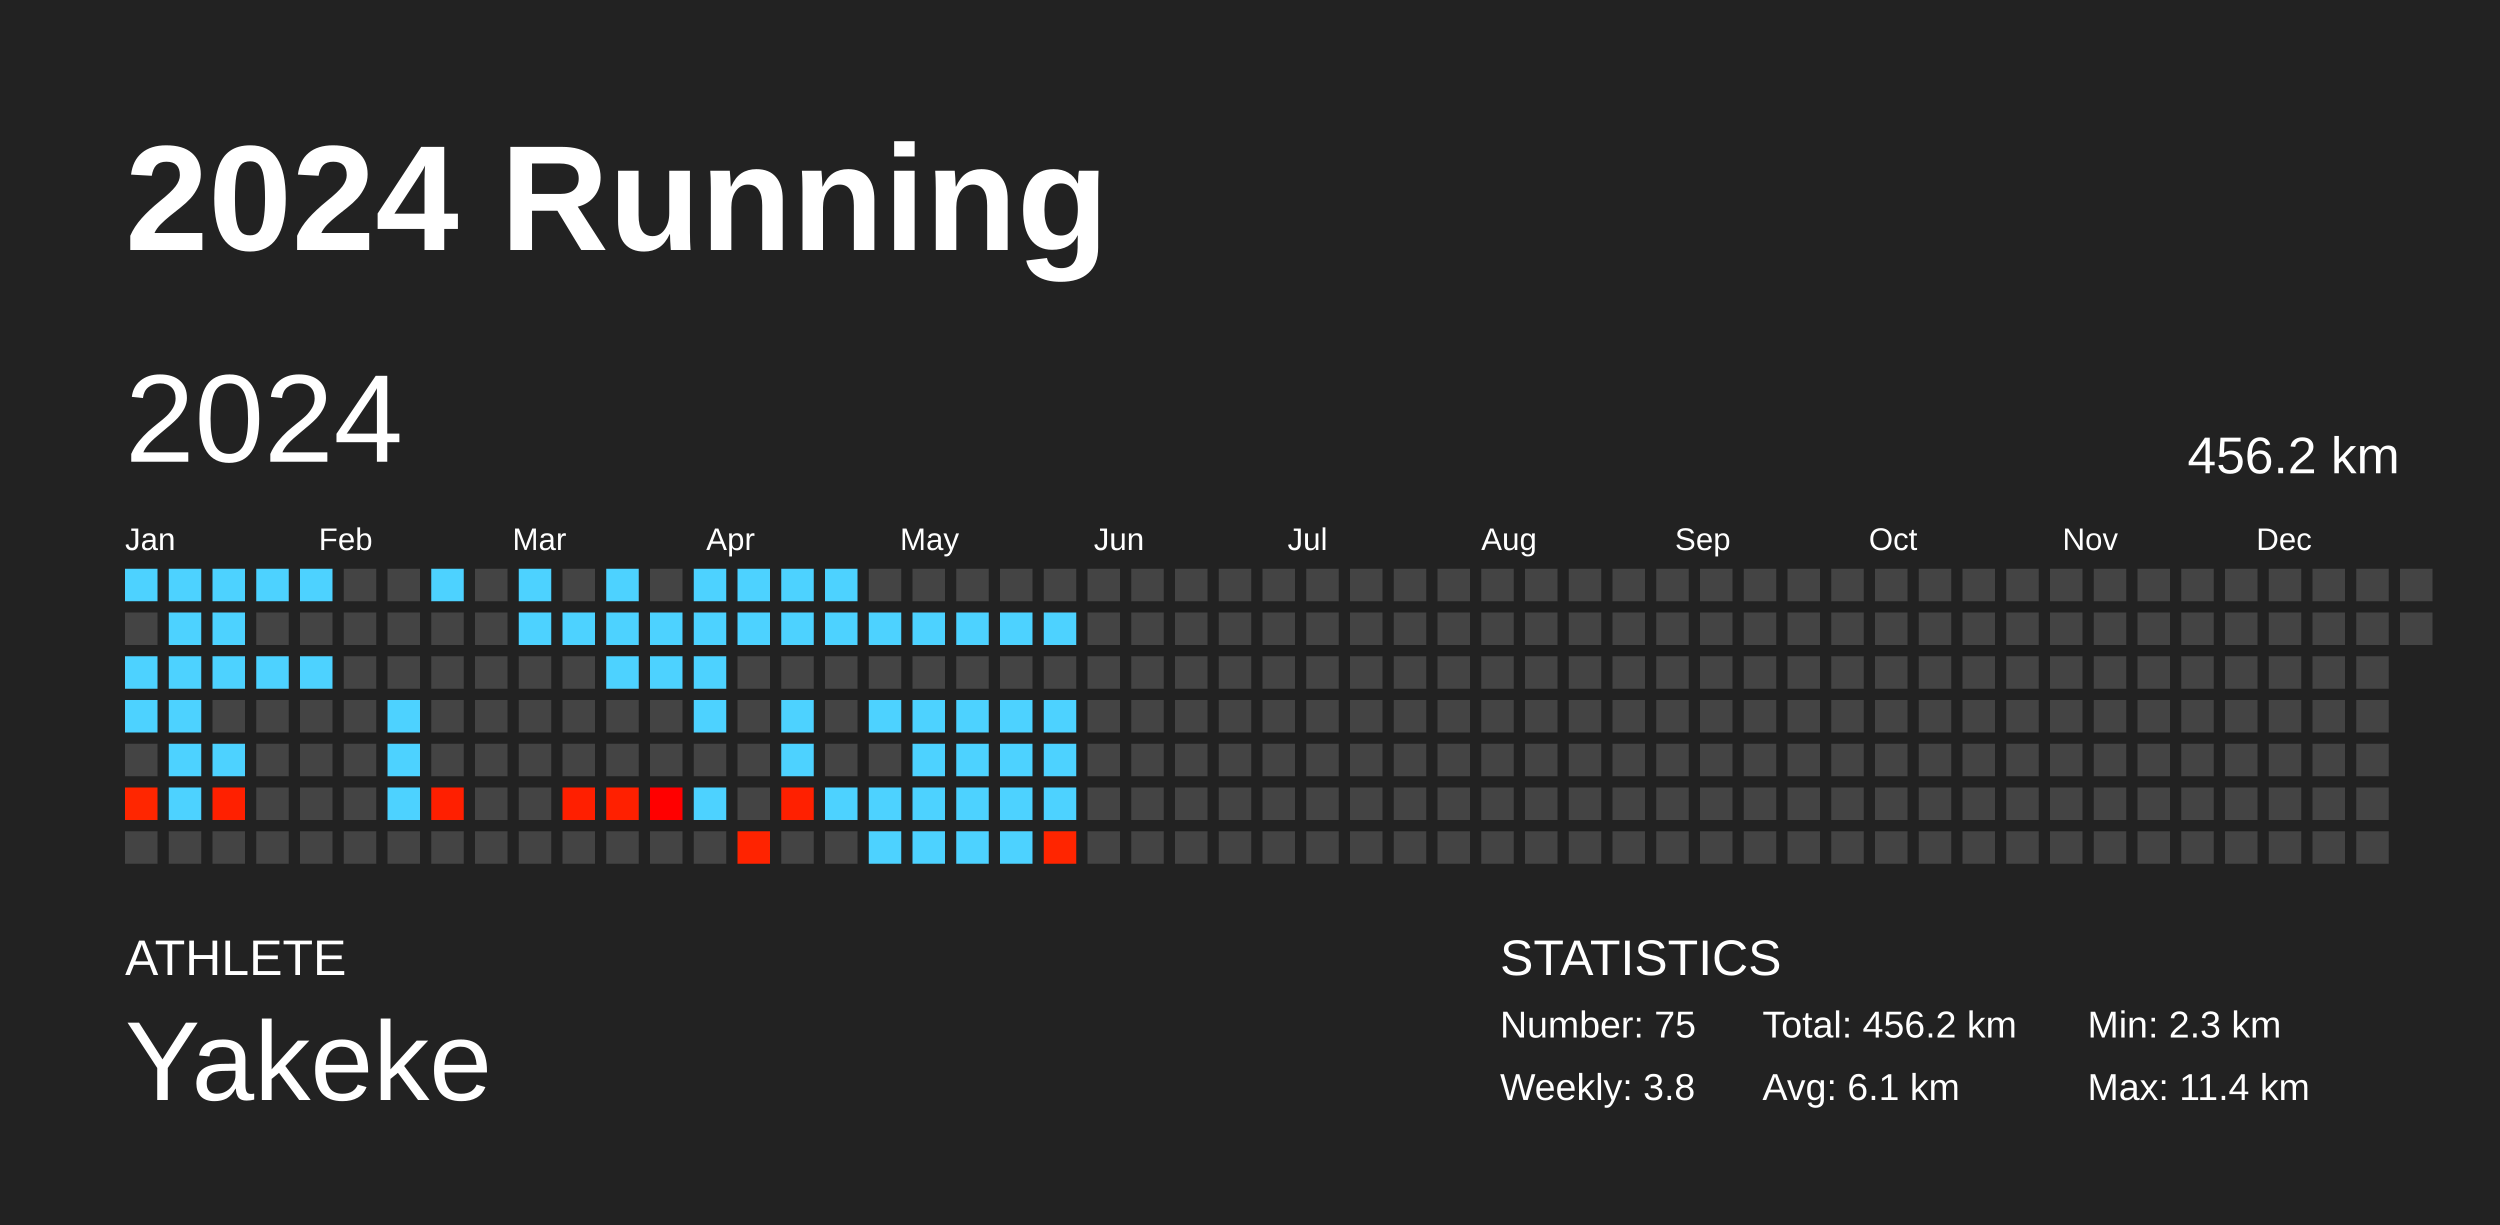
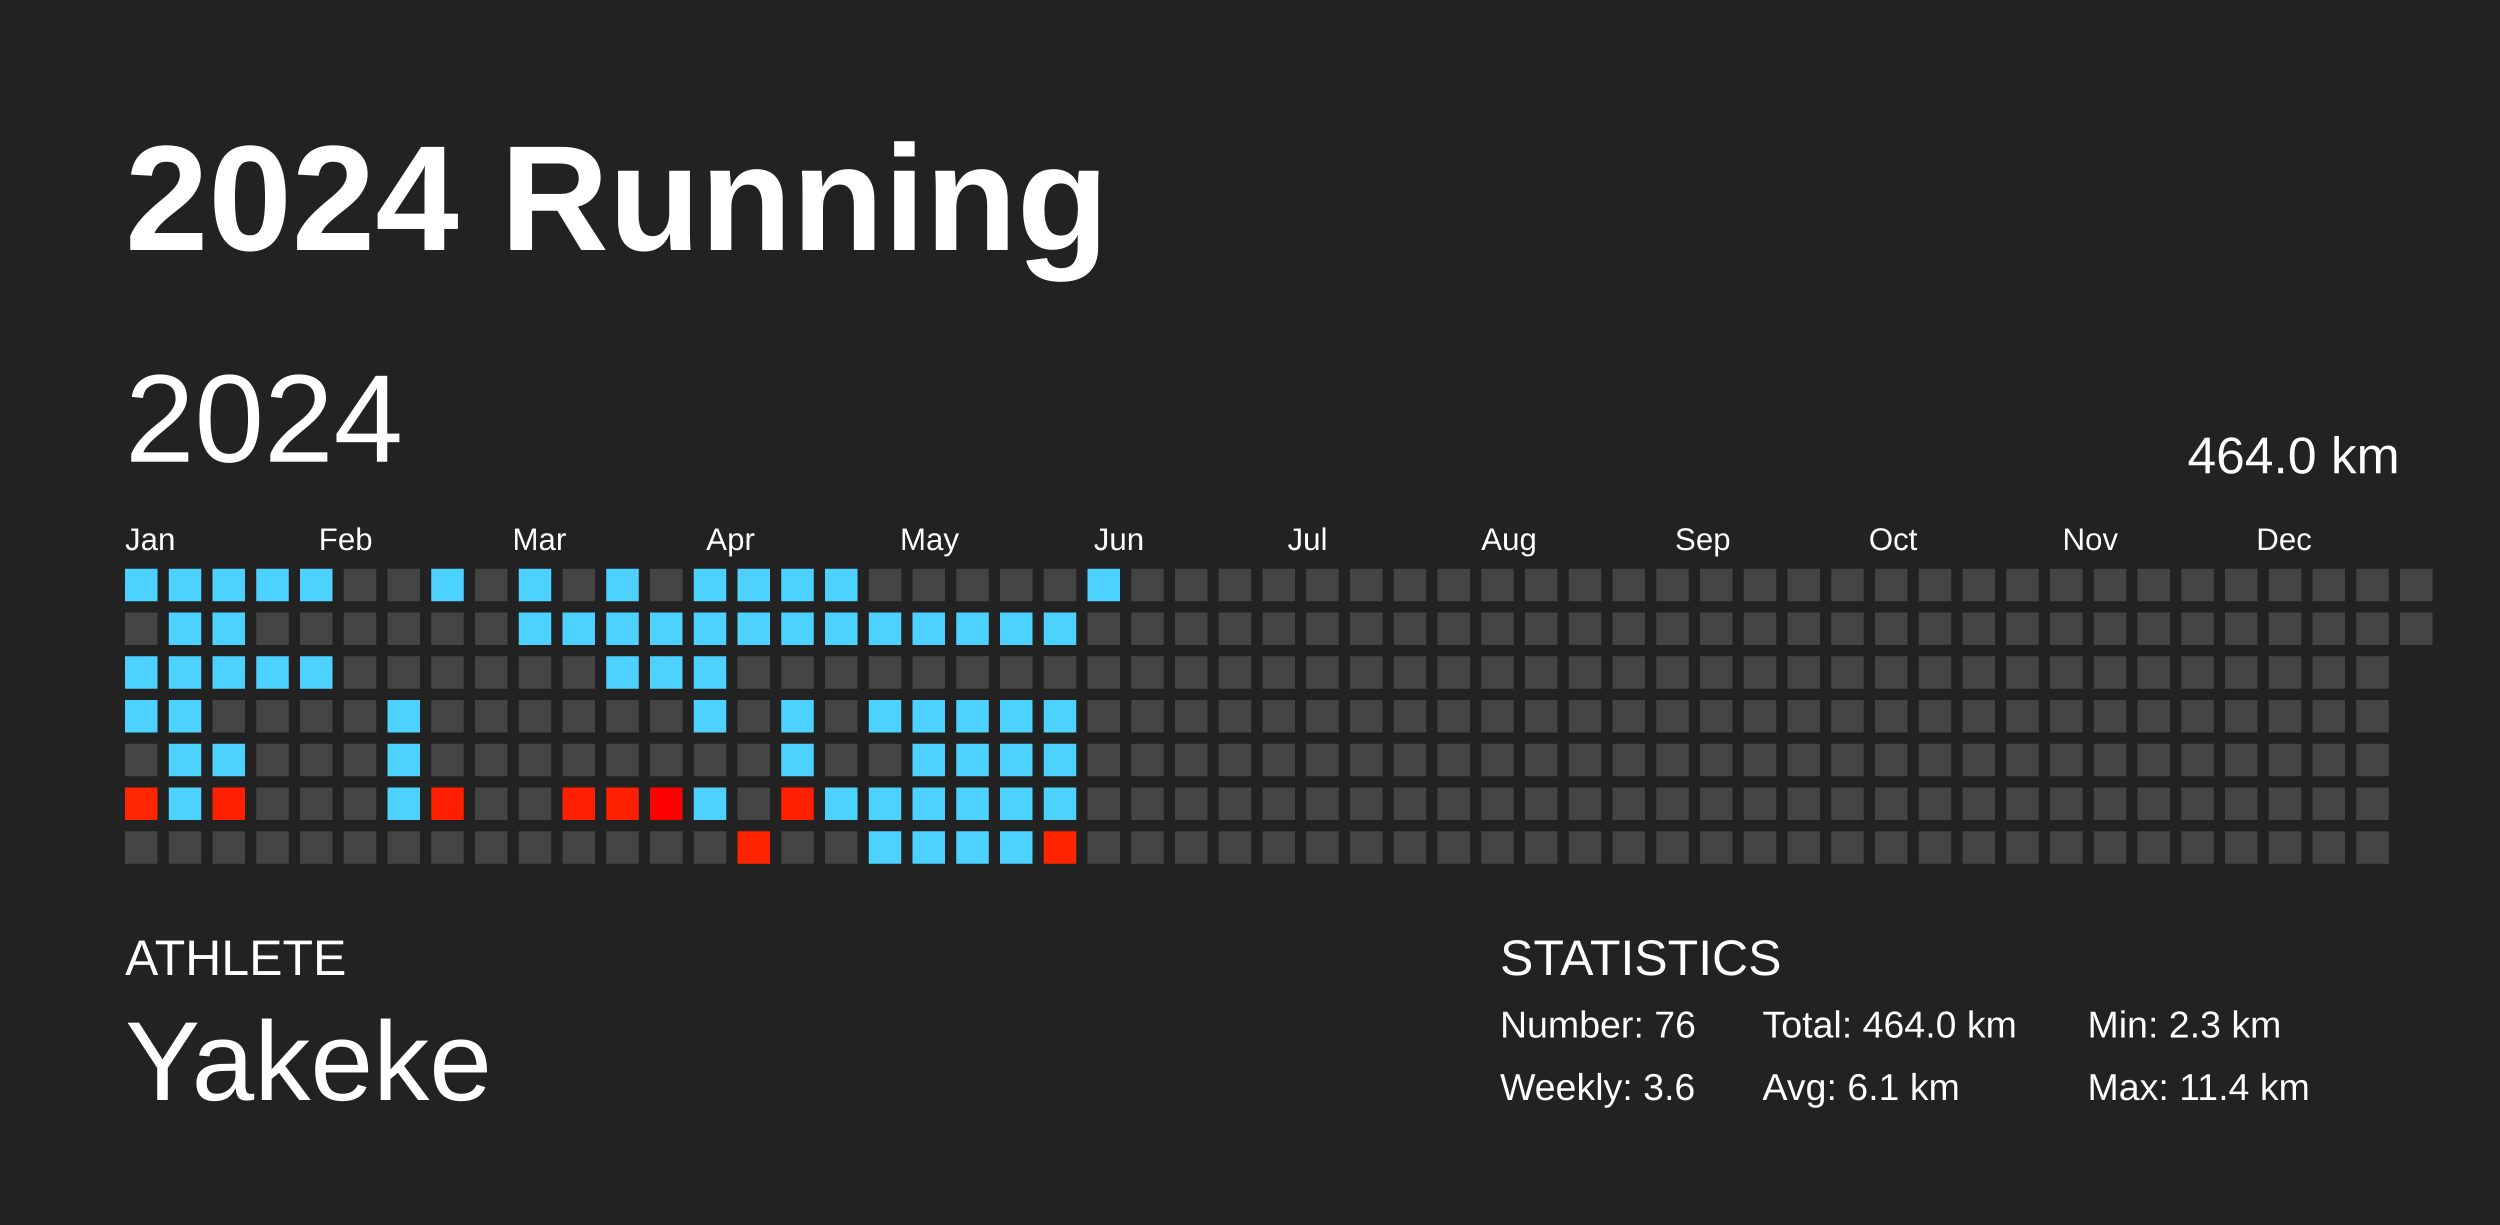
<svg xmlns="http://www.w3.org/2000/svg" baseProfile="full" height="98mm" version="1.1" viewBox="0,0,200,98" width="200mm">
  <defs />
  <rect fill="#222222" height="98" width="200" x="0" y="0" />
  <text fill="#FFFFFF" style="font-size:12px; font-family:Arial; font-weight:bold;" x="10" y="20">2024 Running</text>
  <text fill="#FFFFFF" style="font-size:4px; font-family:Arial" x="10" y="78">ATHLETE</text>
  <text fill="#FFFFFF" style="font-size:9px; font-family:Arial" x="10" y="88">Yakeke</text>
  <text fill="#FFFFFF" style="font-size:4px; font-family:Arial" x="120" y="78">STATISTICS</text>
-   <text fill="#FFFFFF" style="font-size:3px; font-family:Arial" x="120" y="83">Number: 75</text>
-   <text fill="#FFFFFF" style="font-size:3px; font-family:Arial" x="120" y="88">Weekly: 3.8</text>
-   <text fill="#FFFFFF" style="font-size:3px; font-family:Arial" x="141" y="83">Total: 456.2 km</text>
+   <text fill="#FFFFFF" style="font-size:3px; font-family:Arial" x="120" y="83">Number: 76</text>
+   <text fill="#FFFFFF" style="font-size:3px; font-family:Arial" x="120" y="88">Weekly: 3.6</text>
+   <text fill="#FFFFFF" style="font-size:3px; font-family:Arial" x="141" y="83">Total: 464.0 km</text>
  <text fill="#FFFFFF" style="font-size:3px; font-family:Arial" x="141" y="88">Avg: 6.1 km</text>
  <text fill="#FFFFFF" style="font-size:3px; font-family:Arial" x="167" y="83">Min: 2.3 km</text>
  <text fill="#FFFFFF" style="font-size:3px; font-family:Arial" x="167" y="88">Max: 11.4 km</text>
  <text dominant-baseline="hanging" fill="#FFFFFF" style="font-size:10.0px; font-family:Arial;" x="10" y="30">2024</text>
-   <text dominant-baseline="hanging" fill="#FFFFFF" style="font-size:4.125px; font-family:Arial;" x="175" y="35">456.2 km</text>
+   <text dominant-baseline="hanging" fill="#FFFFFF" style="font-size:4.125px; font-family:Arial;" x="175" y="35">464.0 km</text>
  <text fill="#FFFFFF" style="font-size:2.5px; font-family:Arial" x="10.0" y="44">Jan</text>
  <text fill="#FFFFFF" style="font-size:2.5px; font-family:Arial" x="25.5" y="44">Feb</text>
  <text fill="#FFFFFF" style="font-size:2.5px; font-family:Arial" x="41.0" y="44">Mar</text>
  <text fill="#FFFFFF" style="font-size:2.5px; font-family:Arial" x="56.5" y="44">Apr</text>
  <text fill="#FFFFFF" style="font-size:2.5px; font-family:Arial" x="72.0" y="44">May</text>
  <text fill="#FFFFFF" style="font-size:2.5px; font-family:Arial" x="87.5" y="44">Jun</text>
  <text fill="#FFFFFF" style="font-size:2.5px; font-family:Arial" x="103.0" y="44">Jul</text>
  <text fill="#FFFFFF" style="font-size:2.5px; font-family:Arial" x="118.5" y="44">Aug</text>
  <text fill="#FFFFFF" style="font-size:2.5px; font-family:Arial" x="134.0" y="44">Sep</text>
  <text fill="#FFFFFF" style="font-size:2.5px; font-family:Arial" x="149.5" y="44">Oct</text>
  <text fill="#FFFFFF" style="font-size:2.5px; font-family:Arial" x="165.0" y="44">Nov</text>
  <text fill="#FFFFFF" style="font-size:2.5px; font-family:Arial" x="180.5" y="44">Dec</text>
  <rect fill="#4dd2ff" height="2.6" width="2.6" x="10.0" y="45.5" />
  <rect fill="#444444" height="2.6" width="2.6" x="10.0" y="49.0" />
  <rect fill="#4dd2ff" height="2.6" width="2.6" x="10.0" y="52.5" />
  <rect fill="#4dd2ff" height="2.6" width="2.6" x="10.0" y="56.0" />
  <rect fill="#444444" height="2.6" width="2.6" x="10.0" y="59.5" />
  <rect fill="#ff2600" height="2.6" width="2.6" x="10.0" y="63.0" />
  <rect fill="#444444" height="2.6" width="2.6" x="10.0" y="66.5" />
  <rect fill="#4dd2ff" height="2.6" width="2.6" x="13.5" y="45.5" />
  <rect fill="#4dd2ff" height="2.6" width="2.6" x="13.5" y="49.0" />
  <rect fill="#4dd2ff" height="2.6" width="2.6" x="13.5" y="52.5" />
  <rect fill="#4dd2ff" height="2.6" width="2.6" x="13.5" y="56.0" />
  <rect fill="#4dd2ff" height="2.6" width="2.6" x="13.5" y="59.5" />
  <rect fill="#4dd2ff" height="2.6" width="2.6" x="13.5" y="63.0" />
  <rect fill="#444444" height="2.6" width="2.6" x="13.5" y="66.5" />
  <rect fill="#4dd2ff" height="2.6" width="2.6" x="17.0" y="45.5" />
  <rect fill="#4dd2ff" height="2.6" width="2.6" x="17.0" y="49.0" />
  <rect fill="#4dd2ff" height="2.6" width="2.6" x="17.0" y="52.5" />
  <rect fill="#444444" height="2.6" width="2.6" x="17.0" y="56.0" />
  <rect fill="#4dd2ff" height="2.6" width="2.6" x="17.0" y="59.5" />
  <rect fill="#ff2000" height="2.6" width="2.6" x="17.0" y="63.0" />
  <rect fill="#444444" height="2.6" width="2.6" x="17.0" y="66.5" />
  <rect fill="#4dd2ff" height="2.6" width="2.6" x="20.5" y="45.5" />
  <rect fill="#444444" height="2.6" width="2.6" x="20.5" y="49.0" />
  <rect fill="#4dd2ff" height="2.6" width="2.6" x="20.5" y="52.5" />
  <rect fill="#444444" height="2.6" width="2.6" x="20.5" y="56.0" />
  <rect fill="#444444" height="2.6" width="2.6" x="20.5" y="59.5" />
  <rect fill="#444444" height="2.6" width="2.6" x="20.5" y="63.0" />
  <rect fill="#444444" height="2.6" width="2.6" x="20.5" y="66.5" />
  <rect fill="#4dd2ff" height="2.6" width="2.6" x="24.0" y="45.5" />
  <rect fill="#444444" height="2.6" width="2.6" x="24.0" y="49.0" />
  <rect fill="#4dd2ff" height="2.6" width="2.6" x="24.0" y="52.5" />
  <rect fill="#444444" height="2.6" width="2.6" x="24.0" y="56.0" />
  <rect fill="#444444" height="2.6" width="2.6" x="24.0" y="59.5" />
  <rect fill="#444444" height="2.6" width="2.6" x="24.0" y="63.0" />
  <rect fill="#444444" height="2.6" width="2.6" x="24.0" y="66.5" />
  <rect fill="#444444" height="2.6" width="2.6" x="27.5" y="45.5" />
  <rect fill="#444444" height="2.6" width="2.6" x="27.5" y="49.0" />
  <rect fill="#444444" height="2.6" width="2.6" x="27.5" y="52.5" />
  <rect fill="#444444" height="2.6" width="2.6" x="27.5" y="56.0" />
  <rect fill="#444444" height="2.6" width="2.6" x="27.5" y="59.5" />
  <rect fill="#444444" height="2.6" width="2.6" x="27.5" y="63.0" />
  <rect fill="#444444" height="2.6" width="2.6" x="27.5" y="66.5" />
  <rect fill="#444444" height="2.6" width="2.6" x="31.0" y="45.5" />
  <rect fill="#444444" height="2.6" width="2.6" x="31.0" y="49.0" />
  <rect fill="#444444" height="2.6" width="2.6" x="31.0" y="52.5" />
  <rect fill="#4dd2ff" height="2.6" width="2.6" x="31.0" y="56.0" />
  <rect fill="#4dd2ff" height="2.6" width="2.6" x="31.0" y="59.5" />
  <rect fill="#4dd2ff" height="2.6" width="2.6" x="31.0" y="63.0" />
  <rect fill="#444444" height="2.6" width="2.6" x="31.0" y="66.5" />
  <rect fill="#4dd2ff" height="2.6" width="2.6" x="34.5" y="45.5" />
  <rect fill="#444444" height="2.6" width="2.6" x="34.5" y="49.0" />
  <rect fill="#444444" height="2.6" width="2.6" x="34.5" y="52.5" />
  <rect fill="#444444" height="2.6" width="2.6" x="34.5" y="56.0" />
  <rect fill="#444444" height="2.6" width="2.6" x="34.5" y="59.5" />
  <rect fill="#ff1f00" height="2.6" width="2.6" x="34.5" y="63.0" />
  <rect fill="#444444" height="2.6" width="2.6" x="34.5" y="66.5" />
  <rect fill="#444444" height="2.6" width="2.6" x="38.0" y="45.5" />
  <rect fill="#444444" height="2.6" width="2.6" x="38.0" y="49.0" />
  <rect fill="#444444" height="2.6" width="2.6" x="38.0" y="52.5" />
  <rect fill="#444444" height="2.6" width="2.6" x="38.0" y="56.0" />
  <rect fill="#444444" height="2.6" width="2.6" x="38.0" y="59.5" />
  <rect fill="#444444" height="2.6" width="2.6" x="38.0" y="63.0" />
  <rect fill="#444444" height="2.6" width="2.6" x="38.0" y="66.5" />
  <rect fill="#4dd2ff" height="2.6" width="2.6" x="41.5" y="45.5" />
  <rect fill="#4dd2ff" height="2.6" width="2.6" x="41.5" y="49.0" />
  <rect fill="#444444" height="2.6" width="2.6" x="41.5" y="52.5" />
  <rect fill="#444444" height="2.6" width="2.6" x="41.5" y="56.0" />
  <rect fill="#444444" height="2.6" width="2.6" x="41.5" y="59.5" />
  <rect fill="#444444" height="2.6" width="2.6" x="41.5" y="63.0" />
  <rect fill="#444444" height="2.6" width="2.6" x="41.5" y="66.5" />
  <rect fill="#444444" height="2.6" width="2.6" x="45.0" y="45.5" />
  <rect fill="#4dd2ff" height="2.6" width="2.6" x="45.0" y="49.0" />
  <rect fill="#444444" height="2.6" width="2.6" x="45.0" y="52.5" />
  <rect fill="#444444" height="2.6" width="2.6" x="45.0" y="56.0" />
  <rect fill="#444444" height="2.6" width="2.6" x="45.0" y="59.5" />
  <rect fill="#ff1f00" height="2.6" width="2.6" x="45.0" y="63.0" />
  <rect fill="#444444" height="2.6" width="2.6" x="45.0" y="66.5" />
  <rect fill="#4dd2ff" height="2.6" width="2.6" x="48.5" y="45.5" />
  <rect fill="#4dd2ff" height="2.6" width="2.6" x="48.5" y="49.0" />
  <rect fill="#4dd2ff" height="2.6" width="2.6" x="48.5" y="52.5" />
  <rect fill="#444444" height="2.6" width="2.6" x="48.5" y="56.0" />
  <rect fill="#444444" height="2.6" width="2.6" x="48.5" y="59.5" />
  <rect fill="#ff2000" height="2.6" width="2.6" x="48.5" y="63.0" />
  <rect fill="#444444" height="2.6" width="2.6" x="48.5" y="66.5" />
  <rect fill="#444444" height="2.6" width="2.6" x="52.0" y="45.5" />
  <rect fill="#4dd2ff" height="2.6" width="2.6" x="52.0" y="49.0" />
  <rect fill="#4dd2ff" height="2.6" width="2.6" x="52.0" y="52.5" />
  <rect fill="#444444" height="2.6" width="2.6" x="52.0" y="56.0" />
  <rect fill="#444444" height="2.6" width="2.6" x="52.0" y="59.5" />
  <rect fill="#ff0000" height="2.6" width="2.6" x="52.0" y="63.0" />
  <rect fill="#444444" height="2.6" width="2.6" x="52.0" y="66.5" />
  <rect fill="#4dd2ff" height="2.6" width="2.6" x="55.5" y="45.5" />
  <rect fill="#4dd2ff" height="2.6" width="2.6" x="55.5" y="49.0" />
  <rect fill="#4dd2ff" height="2.6" width="2.6" x="55.5" y="52.5" />
  <rect fill="#4dd2ff" height="2.6" width="2.6" x="55.5" y="56.0" />
  <rect fill="#444444" height="2.6" width="2.6" x="55.5" y="59.5" />
  <rect fill="#4dd2ff" height="2.6" width="2.6" x="55.5" y="63.0" />
  <rect fill="#444444" height="2.6" width="2.6" x="55.5" y="66.5" />
  <rect fill="#4dd2ff" height="2.6" width="2.6" x="59.0" y="45.5" />
  <rect fill="#4dd2ff" height="2.6" width="2.6" x="59.0" y="49.0" />
  <rect fill="#444444" height="2.6" width="2.6" x="59.0" y="52.5" />
  <rect fill="#444444" height="2.6" width="2.6" x="59.0" y="56.0" />
  <rect fill="#444444" height="2.6" width="2.6" x="59.0" y="59.5" />
  <rect fill="#444444" height="2.6" width="2.6" x="59.0" y="63.0" />
  <rect fill="#ff2300" height="2.6" width="2.6" x="59.0" y="66.5" />
  <rect fill="#4dd2ff" height="2.6" width="2.6" x="62.5" y="45.5" />
  <rect fill="#4dd2ff" height="2.6" width="2.6" x="62.5" y="49.0" />
  <rect fill="#444444" height="2.6" width="2.6" x="62.5" y="52.5" />
  <rect fill="#4dd2ff" height="2.6" width="2.6" x="62.5" y="56.0" />
  <rect fill="#4dd2ff" height="2.6" width="2.6" x="62.5" y="59.5" />
  <rect fill="#ff2000" height="2.6" width="2.6" x="62.5" y="63.0" />
  <rect fill="#444444" height="2.6" width="2.6" x="62.5" y="66.5" />
  <rect fill="#4dd2ff" height="2.6" width="2.6" x="66.0" y="45.5" />
  <rect fill="#4dd2ff" height="2.6" width="2.6" x="66.0" y="49.0" />
  <rect fill="#444444" height="2.6" width="2.6" x="66.0" y="52.5" />
  <rect fill="#444444" height="2.6" width="2.6" x="66.0" y="56.0" />
  <rect fill="#444444" height="2.6" width="2.6" x="66.0" y="59.5" />
  <rect fill="#4dd2ff" height="2.6" width="2.6" x="66.0" y="63.0" />
  <rect fill="#444444" height="2.6" width="2.6" x="66.0" y="66.5" />
  <rect fill="#444444" height="2.6" width="2.6" x="69.5" y="45.5" />
  <rect fill="#4dd2ff" height="2.6" width="2.6" x="69.5" y="49.0" />
  <rect fill="#444444" height="2.6" width="2.6" x="69.5" y="52.5" />
  <rect fill="#4dd2ff" height="2.6" width="2.6" x="69.5" y="56.0" />
  <rect fill="#444444" height="2.6" width="2.6" x="69.5" y="59.5" />
  <rect fill="#4dd2ff" height="2.6" width="2.6" x="69.5" y="63.0" />
  <rect fill="#4dd2ff" height="2.6" width="2.6" x="69.5" y="66.5" />
  <rect fill="#444444" height="2.6" width="2.6" x="73.0" y="45.5" />
  <rect fill="#4dd2ff" height="2.6" width="2.6" x="73.0" y="49.0" />
  <rect fill="#444444" height="2.6" width="2.6" x="73.0" y="52.5" />
  <rect fill="#4dd2ff" height="2.6" width="2.6" x="73.0" y="56.0" />
  <rect fill="#4dd2ff" height="2.6" width="2.6" x="73.0" y="59.5" />
  <rect fill="#4dd2ff" height="2.6" width="2.6" x="73.0" y="63.0" />
  <rect fill="#4dd2ff" height="2.6" width="2.6" x="73.0" y="66.5" />
  <rect fill="#444444" height="2.6" width="2.6" x="76.5" y="45.5" />
  <rect fill="#4dd2ff" height="2.6" width="2.6" x="76.5" y="49.0" />
  <rect fill="#444444" height="2.6" width="2.6" x="76.5" y="52.5" />
  <rect fill="#4dd2ff" height="2.6" width="2.6" x="76.5" y="56.0" />
  <rect fill="#4dd2ff" height="2.6" width="2.6" x="76.5" y="59.5" />
  <rect fill="#4dd2ff" height="2.6" width="2.6" x="76.5" y="63.0" />
  <rect fill="#4dd2ff" height="2.6" width="2.6" x="76.5" y="66.5" />
  <rect fill="#444444" height="2.6" width="2.6" x="80.0" y="45.5" />
  <rect fill="#4dd2ff" height="2.6" width="2.6" x="80.0" y="49.0" />
  <rect fill="#444444" height="2.6" width="2.6" x="80.0" y="52.5" />
  <rect fill="#4dd2ff" height="2.6" width="2.6" x="80.0" y="56.0" />
  <rect fill="#4dd2ff" height="2.6" width="2.6" x="80.0" y="59.5" />
  <rect fill="#4dd2ff" height="2.6" width="2.6" x="80.0" y="63.0" />
  <rect fill="#4dd2ff" height="2.6" width="2.6" x="80.0" y="66.5" />
  <rect fill="#444444" height="2.6" width="2.6" x="83.5" y="45.5" />
  <rect fill="#4dd2ff" height="2.6" width="2.6" x="83.5" y="49.0" />
  <rect fill="#444444" height="2.6" width="2.6" x="83.5" y="52.5" />
  <rect fill="#4dd2ff" height="2.6" width="2.6" x="83.5" y="56.0" />
  <rect fill="#4dd2ff" height="2.6" width="2.6" x="83.5" y="59.5" />
  <rect fill="#4dd2ff" height="2.6" width="2.6" x="83.5" y="63.0" />
  <rect fill="#ff2500" height="2.6" width="2.6" x="83.5" y="66.5" />
-   <rect fill="#444444" height="2.6" width="2.6" x="87.0" y="45.5" />
+   <rect fill="#4dd2ff" height="2.6" width="2.6" x="87.0" y="45.5" />
  <rect fill="#444444" height="2.6" width="2.6" x="87.0" y="49.0" />
  <rect fill="#444444" height="2.6" width="2.6" x="87.0" y="52.5" />
  <rect fill="#444444" height="2.6" width="2.6" x="87.0" y="56.0" />
  <rect fill="#444444" height="2.6" width="2.6" x="87.0" y="59.5" />
  <rect fill="#444444" height="2.6" width="2.6" x="87.0" y="63.0" />
  <rect fill="#444444" height="2.6" width="2.6" x="87.0" y="66.5" />
  <rect fill="#444444" height="2.6" width="2.6" x="90.5" y="45.5" />
  <rect fill="#444444" height="2.6" width="2.6" x="90.5" y="49.0" />
  <rect fill="#444444" height="2.6" width="2.6" x="90.5" y="52.5" />
  <rect fill="#444444" height="2.6" width="2.6" x="90.5" y="56.0" />
  <rect fill="#444444" height="2.6" width="2.6" x="90.5" y="59.5" />
  <rect fill="#444444" height="2.6" width="2.6" x="90.5" y="63.0" />
  <rect fill="#444444" height="2.6" width="2.6" x="90.5" y="66.5" />
  <rect fill="#444444" height="2.6" width="2.6" x="94.0" y="45.5" />
  <rect fill="#444444" height="2.6" width="2.6" x="94.0" y="49.0" />
  <rect fill="#444444" height="2.6" width="2.6" x="94.0" y="52.5" />
  <rect fill="#444444" height="2.6" width="2.6" x="94.0" y="56.0" />
  <rect fill="#444444" height="2.6" width="2.6" x="94.0" y="59.5" />
  <rect fill="#444444" height="2.6" width="2.6" x="94.0" y="63.0" />
  <rect fill="#444444" height="2.6" width="2.6" x="94.0" y="66.5" />
  <rect fill="#444444" height="2.6" width="2.6" x="97.5" y="45.5" />
  <rect fill="#444444" height="2.6" width="2.6" x="97.5" y="49.0" />
  <rect fill="#444444" height="2.6" width="2.6" x="97.5" y="52.5" />
  <rect fill="#444444" height="2.6" width="2.6" x="97.5" y="56.0" />
  <rect fill="#444444" height="2.6" width="2.6" x="97.5" y="59.5" />
  <rect fill="#444444" height="2.6" width="2.6" x="97.5" y="63.0" />
  <rect fill="#444444" height="2.6" width="2.6" x="97.5" y="66.5" />
  <rect fill="#444444" height="2.6" width="2.6" x="101.0" y="45.5" />
  <rect fill="#444444" height="2.6" width="2.6" x="101.0" y="49.0" />
  <rect fill="#444444" height="2.6" width="2.6" x="101.0" y="52.5" />
  <rect fill="#444444" height="2.6" width="2.6" x="101.0" y="56.0" />
  <rect fill="#444444" height="2.6" width="2.6" x="101.0" y="59.5" />
  <rect fill="#444444" height="2.6" width="2.6" x="101.0" y="63.0" />
  <rect fill="#444444" height="2.6" width="2.6" x="101.0" y="66.5" />
  <rect fill="#444444" height="2.6" width="2.6" x="104.5" y="45.5" />
  <rect fill="#444444" height="2.6" width="2.6" x="104.5" y="49.0" />
  <rect fill="#444444" height="2.6" width="2.6" x="104.5" y="52.5" />
  <rect fill="#444444" height="2.6" width="2.6" x="104.5" y="56.0" />
  <rect fill="#444444" height="2.6" width="2.6" x="104.5" y="59.5" />
  <rect fill="#444444" height="2.6" width="2.6" x="104.5" y="63.0" />
  <rect fill="#444444" height="2.6" width="2.6" x="104.5" y="66.5" />
  <rect fill="#444444" height="2.6" width="2.6" x="108.0" y="45.5" />
  <rect fill="#444444" height="2.6" width="2.6" x="108.0" y="49.0" />
  <rect fill="#444444" height="2.6" width="2.6" x="108.0" y="52.5" />
  <rect fill="#444444" height="2.6" width="2.6" x="108.0" y="56.0" />
  <rect fill="#444444" height="2.6" width="2.6" x="108.0" y="59.5" />
  <rect fill="#444444" height="2.6" width="2.6" x="108.0" y="63.0" />
  <rect fill="#444444" height="2.6" width="2.6" x="108.0" y="66.5" />
  <rect fill="#444444" height="2.6" width="2.6" x="111.5" y="45.5" />
  <rect fill="#444444" height="2.6" width="2.6" x="111.5" y="49.0" />
  <rect fill="#444444" height="2.6" width="2.6" x="111.5" y="52.5" />
  <rect fill="#444444" height="2.6" width="2.6" x="111.5" y="56.0" />
  <rect fill="#444444" height="2.6" width="2.6" x="111.5" y="59.5" />
  <rect fill="#444444" height="2.6" width="2.6" x="111.5" y="63.0" />
  <rect fill="#444444" height="2.6" width="2.6" x="111.5" y="66.5" />
  <rect fill="#444444" height="2.6" width="2.6" x="115.0" y="45.5" />
  <rect fill="#444444" height="2.6" width="2.6" x="115.0" y="49.0" />
  <rect fill="#444444" height="2.6" width="2.6" x="115.0" y="52.5" />
  <rect fill="#444444" height="2.6" width="2.6" x="115.0" y="56.0" />
  <rect fill="#444444" height="2.6" width="2.6" x="115.0" y="59.5" />
  <rect fill="#444444" height="2.6" width="2.6" x="115.0" y="63.0" />
  <rect fill="#444444" height="2.6" width="2.6" x="115.0" y="66.5" />
  <rect fill="#444444" height="2.6" width="2.6" x="118.5" y="45.5" />
  <rect fill="#444444" height="2.6" width="2.6" x="118.5" y="49.0" />
  <rect fill="#444444" height="2.6" width="2.6" x="118.5" y="52.5" />
  <rect fill="#444444" height="2.6" width="2.6" x="118.5" y="56.0" />
  <rect fill="#444444" height="2.6" width="2.6" x="118.5" y="59.5" />
  <rect fill="#444444" height="2.6" width="2.6" x="118.5" y="63.0" />
  <rect fill="#444444" height="2.6" width="2.6" x="118.5" y="66.5" />
  <rect fill="#444444" height="2.6" width="2.6" x="122.0" y="45.5" />
  <rect fill="#444444" height="2.6" width="2.6" x="122.0" y="49.0" />
  <rect fill="#444444" height="2.6" width="2.6" x="122.0" y="52.5" />
  <rect fill="#444444" height="2.6" width="2.6" x="122.0" y="56.0" />
  <rect fill="#444444" height="2.6" width="2.6" x="122.0" y="59.5" />
  <rect fill="#444444" height="2.6" width="2.6" x="122.0" y="63.0" />
  <rect fill="#444444" height="2.6" width="2.6" x="122.0" y="66.5" />
  <rect fill="#444444" height="2.6" width="2.6" x="125.5" y="45.5" />
  <rect fill="#444444" height="2.6" width="2.6" x="125.5" y="49.0" />
  <rect fill="#444444" height="2.6" width="2.6" x="125.5" y="52.5" />
  <rect fill="#444444" height="2.6" width="2.6" x="125.5" y="56.0" />
  <rect fill="#444444" height="2.6" width="2.6" x="125.5" y="59.5" />
  <rect fill="#444444" height="2.6" width="2.6" x="125.5" y="63.0" />
  <rect fill="#444444" height="2.6" width="2.6" x="125.5" y="66.5" />
  <rect fill="#444444" height="2.6" width="2.6" x="129.0" y="45.5" />
  <rect fill="#444444" height="2.6" width="2.6" x="129.0" y="49.0" />
  <rect fill="#444444" height="2.6" width="2.6" x="129.0" y="52.5" />
  <rect fill="#444444" height="2.6" width="2.6" x="129.0" y="56.0" />
  <rect fill="#444444" height="2.6" width="2.6" x="129.0" y="59.5" />
  <rect fill="#444444" height="2.6" width="2.6" x="129.0" y="63.0" />
  <rect fill="#444444" height="2.6" width="2.6" x="129.0" y="66.5" />
  <rect fill="#444444" height="2.6" width="2.6" x="132.5" y="45.5" />
  <rect fill="#444444" height="2.6" width="2.6" x="132.5" y="49.0" />
  <rect fill="#444444" height="2.6" width="2.6" x="132.5" y="52.5" />
  <rect fill="#444444" height="2.6" width="2.6" x="132.5" y="56.0" />
  <rect fill="#444444" height="2.6" width="2.6" x="132.5" y="59.5" />
  <rect fill="#444444" height="2.6" width="2.6" x="132.5" y="63.0" />
  <rect fill="#444444" height="2.6" width="2.6" x="132.5" y="66.5" />
  <rect fill="#444444" height="2.6" width="2.6" x="136.0" y="45.5" />
  <rect fill="#444444" height="2.6" width="2.6" x="136.0" y="49.0" />
  <rect fill="#444444" height="2.6" width="2.6" x="136.0" y="52.5" />
  <rect fill="#444444" height="2.6" width="2.6" x="136.0" y="56.0" />
  <rect fill="#444444" height="2.6" width="2.6" x="136.0" y="59.5" />
  <rect fill="#444444" height="2.6" width="2.6" x="136.0" y="63.0" />
  <rect fill="#444444" height="2.6" width="2.6" x="136.0" y="66.5" />
  <rect fill="#444444" height="2.6" width="2.6" x="139.5" y="45.5" />
  <rect fill="#444444" height="2.6" width="2.6" x="139.5" y="49.0" />
  <rect fill="#444444" height="2.6" width="2.6" x="139.5" y="52.5" />
  <rect fill="#444444" height="2.6" width="2.6" x="139.5" y="56.0" />
  <rect fill="#444444" height="2.6" width="2.6" x="139.5" y="59.5" />
  <rect fill="#444444" height="2.6" width="2.6" x="139.5" y="63.0" />
  <rect fill="#444444" height="2.6" width="2.6" x="139.5" y="66.5" />
  <rect fill="#444444" height="2.6" width="2.6" x="143.0" y="45.5" />
  <rect fill="#444444" height="2.6" width="2.6" x="143.0" y="49.0" />
  <rect fill="#444444" height="2.6" width="2.6" x="143.0" y="52.5" />
  <rect fill="#444444" height="2.6" width="2.6" x="143.0" y="56.0" />
  <rect fill="#444444" height="2.6" width="2.6" x="143.0" y="59.5" />
  <rect fill="#444444" height="2.6" width="2.6" x="143.0" y="63.0" />
  <rect fill="#444444" height="2.6" width="2.6" x="143.0" y="66.5" />
  <rect fill="#444444" height="2.6" width="2.6" x="146.5" y="45.5" />
  <rect fill="#444444" height="2.6" width="2.6" x="146.5" y="49.0" />
  <rect fill="#444444" height="2.6" width="2.6" x="146.5" y="52.5" />
  <rect fill="#444444" height="2.6" width="2.6" x="146.5" y="56.0" />
  <rect fill="#444444" height="2.6" width="2.6" x="146.5" y="59.5" />
  <rect fill="#444444" height="2.6" width="2.6" x="146.5" y="63.0" />
  <rect fill="#444444" height="2.6" width="2.6" x="146.5" y="66.5" />
  <rect fill="#444444" height="2.6" width="2.6" x="150.0" y="45.5" />
  <rect fill="#444444" height="2.6" width="2.6" x="150.0" y="49.0" />
  <rect fill="#444444" height="2.6" width="2.6" x="150.0" y="52.5" />
  <rect fill="#444444" height="2.6" width="2.6" x="150.0" y="56.0" />
  <rect fill="#444444" height="2.6" width="2.6" x="150.0" y="59.5" />
  <rect fill="#444444" height="2.6" width="2.6" x="150.0" y="63.0" />
  <rect fill="#444444" height="2.6" width="2.6" x="150.0" y="66.5" />
  <rect fill="#444444" height="2.6" width="2.6" x="153.5" y="45.5" />
  <rect fill="#444444" height="2.6" width="2.6" x="153.5" y="49.0" />
  <rect fill="#444444" height="2.6" width="2.6" x="153.5" y="52.5" />
  <rect fill="#444444" height="2.6" width="2.6" x="153.5" y="56.0" />
  <rect fill="#444444" height="2.6" width="2.6" x="153.5" y="59.5" />
  <rect fill="#444444" height="2.6" width="2.6" x="153.5" y="63.0" />
  <rect fill="#444444" height="2.6" width="2.6" x="153.5" y="66.5" />
  <rect fill="#444444" height="2.6" width="2.6" x="157.0" y="45.5" />
  <rect fill="#444444" height="2.6" width="2.6" x="157.0" y="49.0" />
  <rect fill="#444444" height="2.6" width="2.6" x="157.0" y="52.5" />
  <rect fill="#444444" height="2.6" width="2.6" x="157.0" y="56.0" />
  <rect fill="#444444" height="2.6" width="2.6" x="157.0" y="59.5" />
  <rect fill="#444444" height="2.6" width="2.6" x="157.0" y="63.0" />
  <rect fill="#444444" height="2.6" width="2.6" x="157.0" y="66.5" />
  <rect fill="#444444" height="2.6" width="2.6" x="160.5" y="45.5" />
  <rect fill="#444444" height="2.6" width="2.6" x="160.5" y="49.0" />
  <rect fill="#444444" height="2.6" width="2.6" x="160.5" y="52.5" />
  <rect fill="#444444" height="2.6" width="2.6" x="160.5" y="56.0" />
  <rect fill="#444444" height="2.6" width="2.6" x="160.5" y="59.5" />
  <rect fill="#444444" height="2.6" width="2.6" x="160.5" y="63.0" />
  <rect fill="#444444" height="2.6" width="2.6" x="160.5" y="66.5" />
  <rect fill="#444444" height="2.6" width="2.6" x="164.0" y="45.5" />
  <rect fill="#444444" height="2.6" width="2.6" x="164.0" y="49.0" />
  <rect fill="#444444" height="2.6" width="2.6" x="164.0" y="52.5" />
  <rect fill="#444444" height="2.6" width="2.6" x="164.0" y="56.0" />
  <rect fill="#444444" height="2.6" width="2.6" x="164.0" y="59.5" />
  <rect fill="#444444" height="2.6" width="2.6" x="164.0" y="63.0" />
  <rect fill="#444444" height="2.6" width="2.6" x="164.0" y="66.5" />
  <rect fill="#444444" height="2.6" width="2.6" x="167.5" y="45.5" />
  <rect fill="#444444" height="2.6" width="2.6" x="167.5" y="49.0" />
  <rect fill="#444444" height="2.6" width="2.6" x="167.5" y="52.5" />
  <rect fill="#444444" height="2.6" width="2.6" x="167.5" y="56.0" />
  <rect fill="#444444" height="2.6" width="2.6" x="167.5" y="59.5" />
  <rect fill="#444444" height="2.6" width="2.6" x="167.5" y="63.0" />
  <rect fill="#444444" height="2.6" width="2.6" x="167.5" y="66.5" />
  <rect fill="#444444" height="2.6" width="2.6" x="171.0" y="45.5" />
  <rect fill="#444444" height="2.6" width="2.6" x="171.0" y="49.0" />
  <rect fill="#444444" height="2.6" width="2.6" x="171.0" y="52.5" />
  <rect fill="#444444" height="2.6" width="2.6" x="171.0" y="56.0" />
  <rect fill="#444444" height="2.6" width="2.6" x="171.0" y="59.5" />
  <rect fill="#444444" height="2.6" width="2.6" x="171.0" y="63.0" />
  <rect fill="#444444" height="2.6" width="2.6" x="171.0" y="66.5" />
  <rect fill="#444444" height="2.6" width="2.6" x="174.5" y="45.5" />
  <rect fill="#444444" height="2.6" width="2.6" x="174.5" y="49.0" />
  <rect fill="#444444" height="2.6" width="2.6" x="174.5" y="52.5" />
  <rect fill="#444444" height="2.6" width="2.6" x="174.5" y="56.0" />
  <rect fill="#444444" height="2.6" width="2.6" x="174.5" y="59.5" />
  <rect fill="#444444" height="2.6" width="2.6" x="174.5" y="63.0" />
  <rect fill="#444444" height="2.6" width="2.6" x="174.5" y="66.5" />
  <rect fill="#444444" height="2.6" width="2.6" x="178.0" y="45.5" />
  <rect fill="#444444" height="2.6" width="2.6" x="178.0" y="49.0" />
  <rect fill="#444444" height="2.6" width="2.6" x="178.0" y="52.5" />
  <rect fill="#444444" height="2.6" width="2.6" x="178.0" y="56.0" />
  <rect fill="#444444" height="2.6" width="2.6" x="178.0" y="59.5" />
  <rect fill="#444444" height="2.6" width="2.6" x="178.0" y="63.0" />
  <rect fill="#444444" height="2.6" width="2.6" x="178.0" y="66.5" />
  <rect fill="#444444" height="2.6" width="2.6" x="181.5" y="45.5" />
  <rect fill="#444444" height="2.6" width="2.6" x="181.5" y="49.0" />
  <rect fill="#444444" height="2.6" width="2.6" x="181.5" y="52.5" />
  <rect fill="#444444" height="2.6" width="2.6" x="181.5" y="56.0" />
  <rect fill="#444444" height="2.6" width="2.6" x="181.5" y="59.5" />
  <rect fill="#444444" height="2.6" width="2.6" x="181.5" y="63.0" />
  <rect fill="#444444" height="2.6" width="2.6" x="181.5" y="66.5" />
  <rect fill="#444444" height="2.6" width="2.6" x="185.0" y="45.5" />
  <rect fill="#444444" height="2.6" width="2.6" x="185.0" y="49.0" />
  <rect fill="#444444" height="2.6" width="2.6" x="185.0" y="52.5" />
  <rect fill="#444444" height="2.6" width="2.6" x="185.0" y="56.0" />
  <rect fill="#444444" height="2.6" width="2.6" x="185.0" y="59.5" />
  <rect fill="#444444" height="2.6" width="2.6" x="185.0" y="63.0" />
  <rect fill="#444444" height="2.6" width="2.6" x="185.0" y="66.5" />
  <rect fill="#444444" height="2.6" width="2.6" x="188.5" y="45.5" />
  <rect fill="#444444" height="2.6" width="2.6" x="188.5" y="49.0" />
  <rect fill="#444444" height="2.6" width="2.6" x="188.5" y="52.5" />
  <rect fill="#444444" height="2.6" width="2.6" x="188.5" y="56.0" />
  <rect fill="#444444" height="2.6" width="2.6" x="188.5" y="59.5" />
  <rect fill="#444444" height="2.6" width="2.6" x="188.5" y="63.0" />
  <rect fill="#444444" height="2.6" width="2.6" x="188.5" y="66.5" />
  <rect fill="#444444" height="2.6" width="2.6" x="192.0" y="45.5" />
  <rect fill="#444444" height="2.6" width="2.6" x="192.0" y="49.0" />
</svg>
